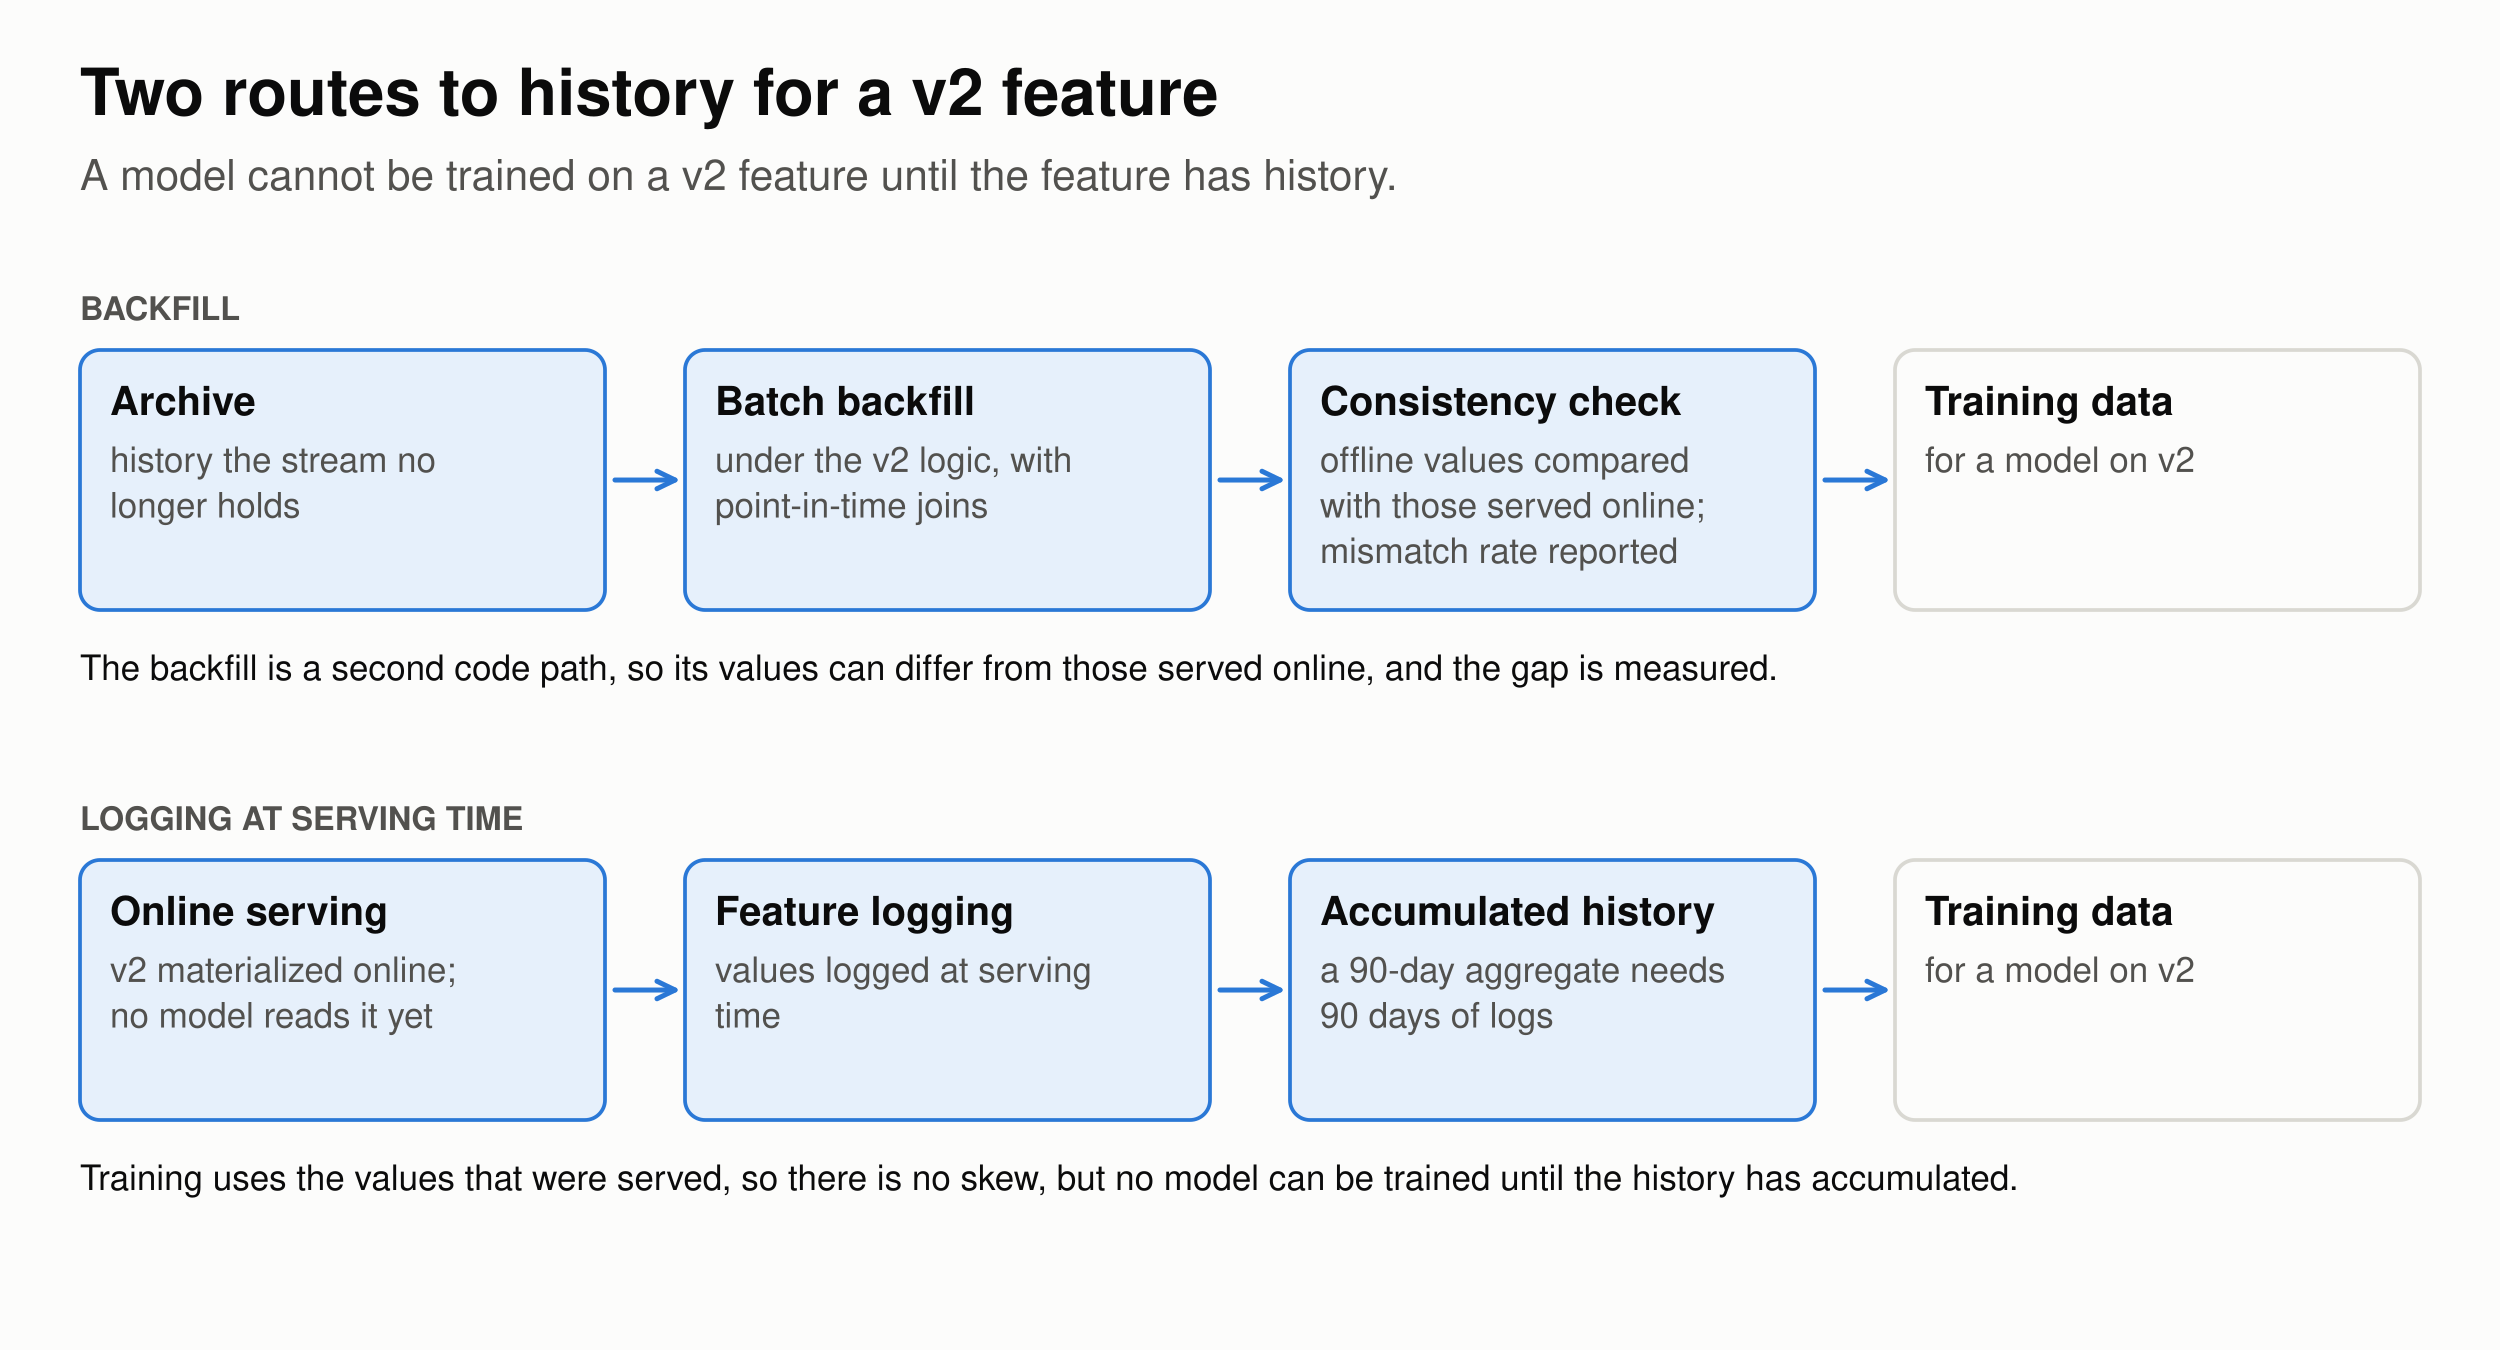
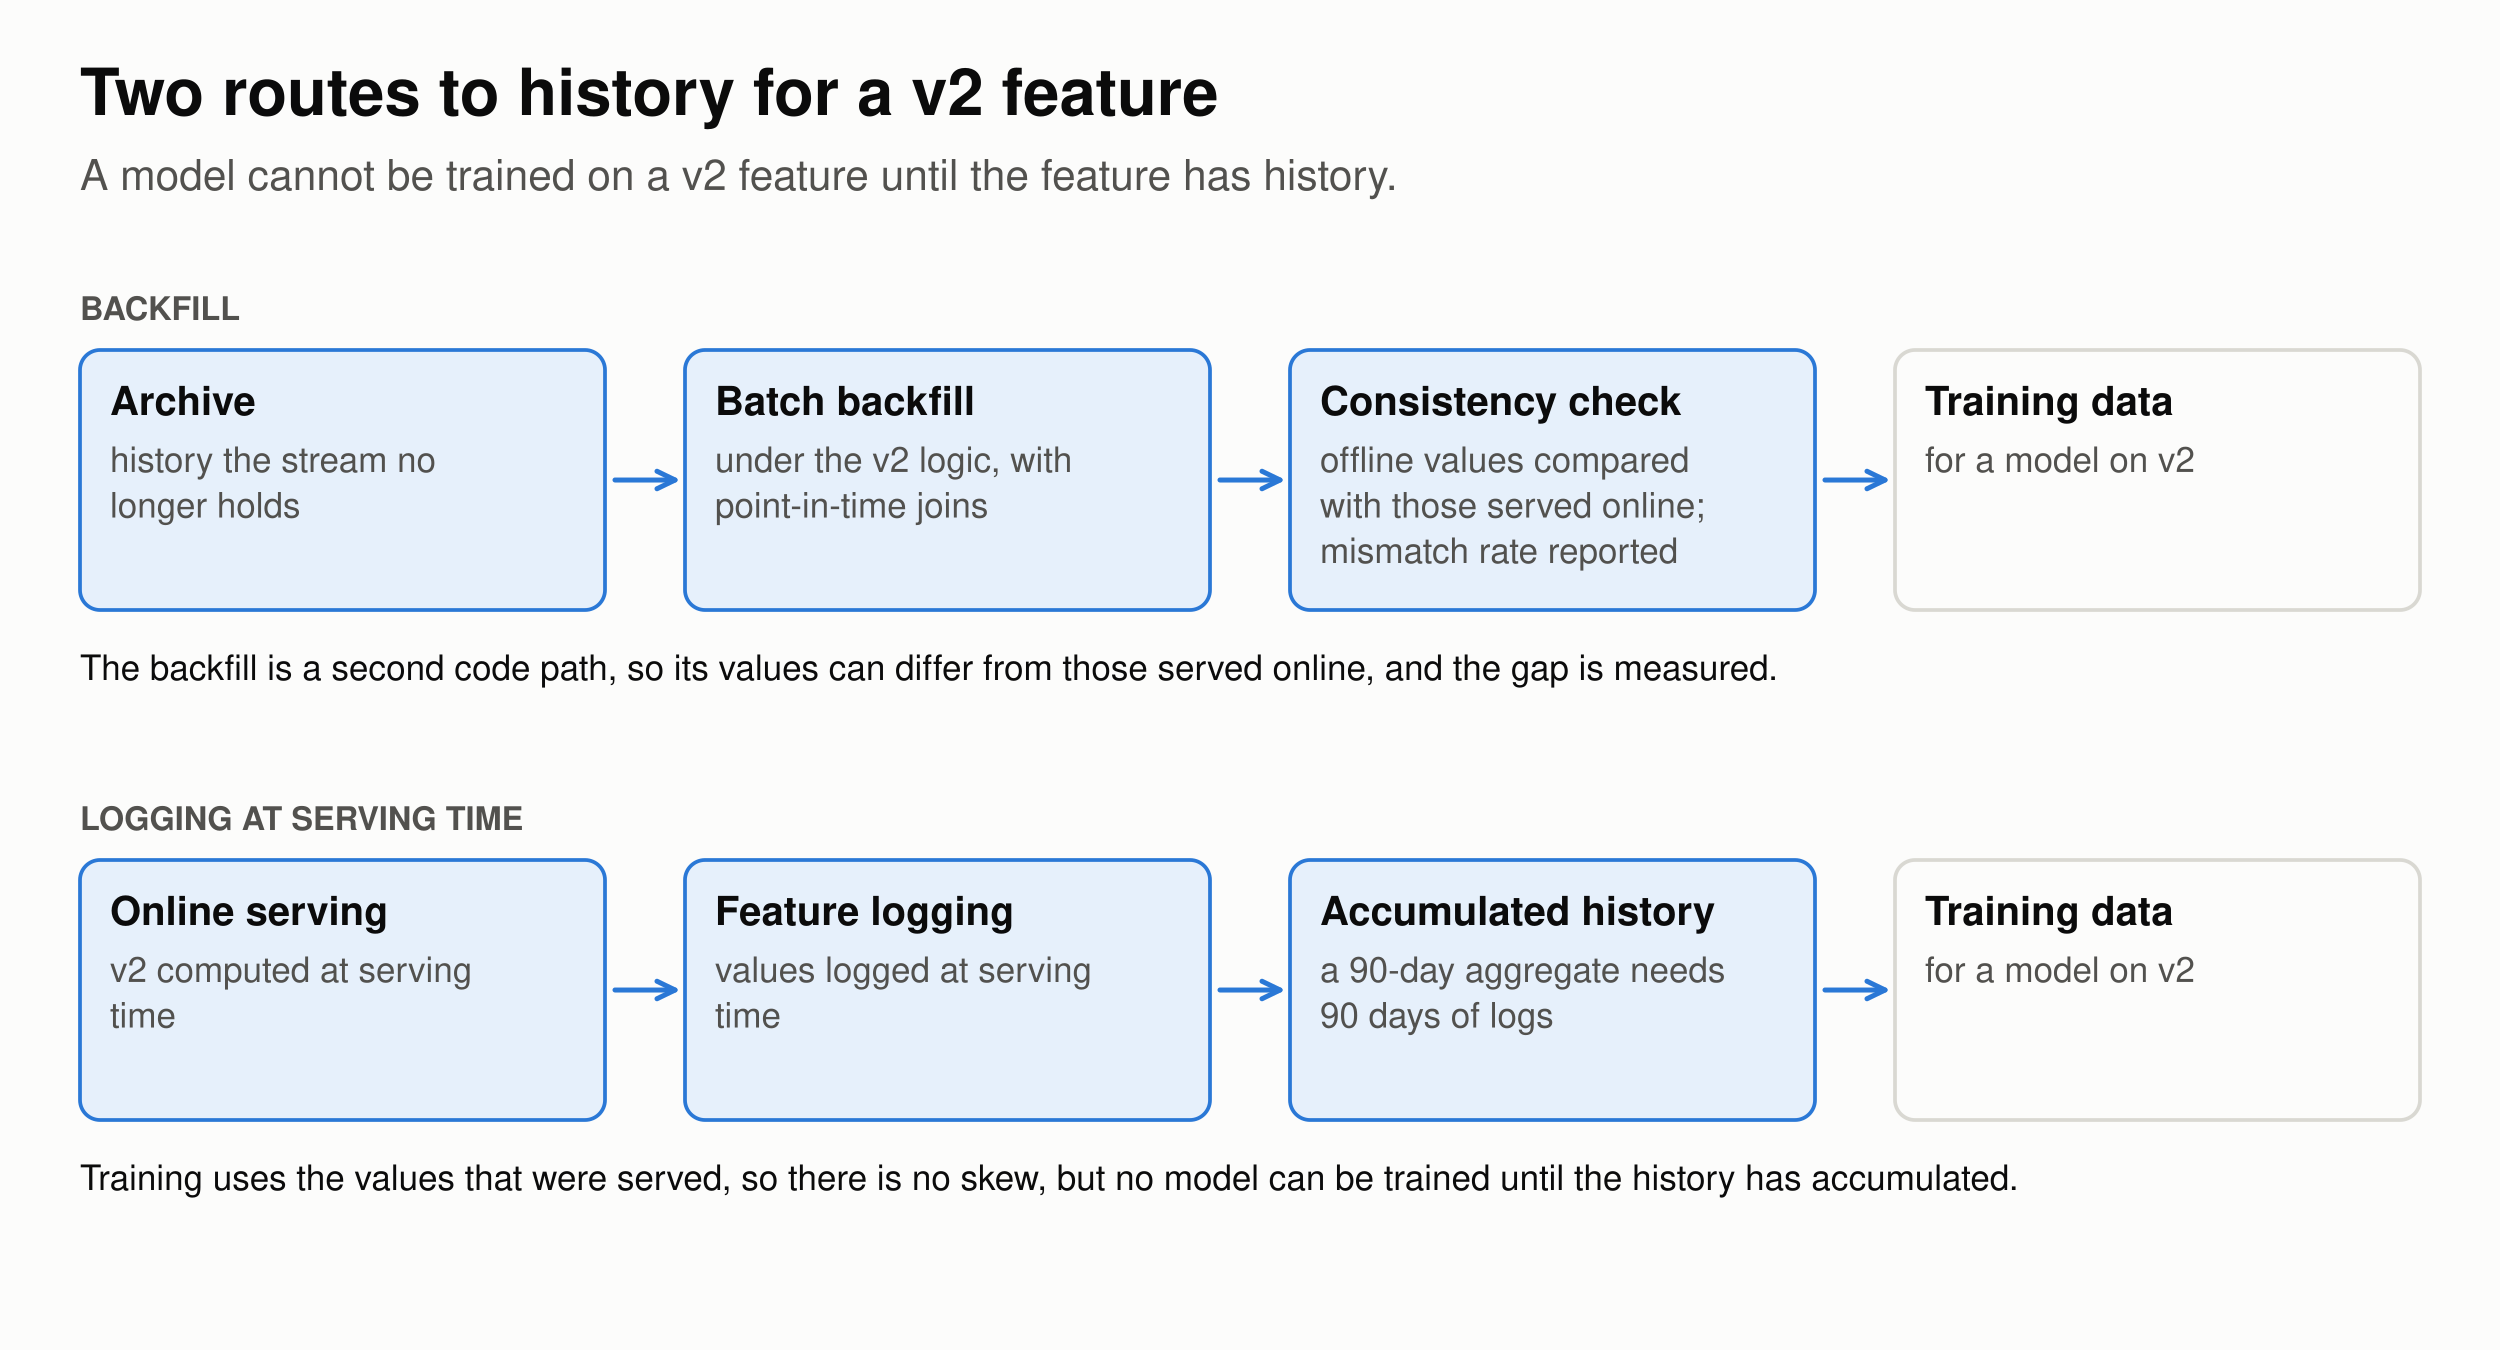
<svg xmlns="http://www.w3.org/2000/svg" width="1000" height="540" viewBox="0 0 1000 540" role="img" aria-labelledby="feature-history-title feature-history-desc">
  <g font-family="-apple-system, 'Segoe UI', Helvetica, Arial, sans-serif">
    <rect x="0" y="0" width="1000" height="540" rx="0" fill="#fcfcfb" stroke="none" stroke-width="1.5" />
    <text x="32" y="46" font-size="26" fill="#0b0b0b" font-weight="700" text-anchor="start">Two routes to history for a v2 feature</text>
    <text x="32" y="76" font-size="17" fill="#52514e" font-weight="400" text-anchor="start">A model cannot be trained on a v2 feature until the feature has history.</text>
    <text x="32" y="128" font-size="13" fill="#52514e" font-weight="700" text-anchor="start">BACKFILL</text>
    <rect x="32" y="140" width="210" height="104" rx="8" fill="#e6f0fb" stroke="#2a78d6" stroke-width="1.5" />
    <text x="44" y="166" font-size="16" fill="#0b0b0b" font-weight="700" text-anchor="start">Archive</text>
    <text x="44" y="188.8" font-size="14" fill="#52514e" font-weight="400" text-anchor="start">history the stream no</text>
    <text x="44" y="207" font-size="14" fill="#52514e" font-weight="400" text-anchor="start">longer holds</text>
    <line x1="246" y1="192" x2="270" y2="192" stroke="#2a78d6" stroke-width="2" stroke-linecap="round" />
    <path d="M 262.8 188.5 L 270 192 L 262.8 195.5" fill="none" stroke="#2a78d6" stroke-width="2" stroke-linecap="round" stroke-linejoin="round" />
    <rect x="274" y="140" width="210" height="104" rx="8" fill="#e6f0fb" stroke="#2a78d6" stroke-width="1.5" />
    <text x="286" y="166" font-size="16" fill="#0b0b0b" font-weight="700" text-anchor="start">Batch backfill</text>
    <text x="286" y="188.8" font-size="14" fill="#52514e" font-weight="400" text-anchor="start">under the v2 logic, with</text>
    <text x="286" y="207" font-size="14" fill="#52514e" font-weight="400" text-anchor="start">point-in-time joins</text>
    <line x1="488" y1="192" x2="512" y2="192" stroke="#2a78d6" stroke-width="2" stroke-linecap="round" />
    <path d="M 504.8 188.5 L 512 192 L 504.8 195.5" fill="none" stroke="#2a78d6" stroke-width="2" stroke-linecap="round" stroke-linejoin="round" />
    <rect x="516" y="140" width="210" height="104" rx="8" fill="#e6f0fb" stroke="#2a78d6" stroke-width="1.5" />
    <text x="528" y="166" font-size="16" fill="#0b0b0b" font-weight="700" text-anchor="start">Consistency check</text>
    <text x="528" y="188.8" font-size="14" fill="#52514e" font-weight="400" text-anchor="start">offline values compared</text>
    <text x="528" y="207" font-size="14" fill="#52514e" font-weight="400" text-anchor="start">with those served online;</text>
    <text x="528" y="225.2" font-size="14" fill="#52514e" font-weight="400" text-anchor="start">mismatch rate reported</text>
    <line x1="730" y1="192" x2="754" y2="192" stroke="#2a78d6" stroke-width="2" stroke-linecap="round" />
    <path d="M 746.8 188.5 L 754 192 L 746.8 195.5" fill="none" stroke="#2a78d6" stroke-width="2" stroke-linecap="round" stroke-linejoin="round" />
    <rect x="758" y="140" width="210" height="104" rx="8" fill="#fcfcfb" stroke="#d9d8d2" stroke-width="1.5" />
    <text x="770" y="166" font-size="16" fill="#0b0b0b" font-weight="700" text-anchor="start">Training data</text>
    <text x="770" y="188.8" font-size="14" fill="#52514e" font-weight="400" text-anchor="start">for a model on v2</text>
    <text x="32" y="272" font-size="14" fill="#0b0b0b" font-weight="400" text-anchor="start">The backfill is a second code path, so its values can differ from those served online, and the gap is measured.</text>
    <text x="32" y="332" font-size="13" fill="#52514e" font-weight="700" text-anchor="start">LOGGING AT SERVING TIME</text>
    <rect x="32" y="344" width="210" height="104" rx="8" fill="#e6f0fb" stroke="#2a78d6" stroke-width="1.5" />
    <text x="44" y="370" font-size="16" fill="#0b0b0b" font-weight="700" text-anchor="start">Online serving</text>
-     <text x="44" y="392.8" font-size="14" fill="#52514e" font-weight="400" text-anchor="start">v2 materialized online;</text>
-     <text x="44" y="411" font-size="14" fill="#52514e" font-weight="400" text-anchor="start">no model reads it yet</text>
+     <text x="44" y="392.8" font-size="14" fill="#52514e" font-weight="400" text-anchor="start">v2 computed at serving</text>
+     <text x="44" y="411" font-size="14" fill="#52514e" font-weight="400" text-anchor="start">time</text>
    <line x1="246" y1="396" x2="270" y2="396" stroke="#2a78d6" stroke-width="2" stroke-linecap="round" />
    <path d="M 262.8 392.5 L 270 396 L 262.8 399.5" fill="none" stroke="#2a78d6" stroke-width="2" stroke-linecap="round" stroke-linejoin="round" />
    <rect x="274" y="344" width="210" height="104" rx="8" fill="#e6f0fb" stroke="#2a78d6" stroke-width="1.5" />
    <text x="286" y="370" font-size="16" fill="#0b0b0b" font-weight="700" text-anchor="start">Feature logging</text>
    <text x="286" y="392.8" font-size="14" fill="#52514e" font-weight="400" text-anchor="start">values logged at serving</text>
    <text x="286" y="411" font-size="14" fill="#52514e" font-weight="400" text-anchor="start">time</text>
    <line x1="488" y1="396" x2="512" y2="396" stroke="#2a78d6" stroke-width="2" stroke-linecap="round" />
    <path d="M 504.8 392.5 L 512 396 L 504.8 399.5" fill="none" stroke="#2a78d6" stroke-width="2" stroke-linecap="round" stroke-linejoin="round" />
    <rect x="516" y="344" width="210" height="104" rx="8" fill="#e6f0fb" stroke="#2a78d6" stroke-width="1.5" />
    <text x="528" y="370" font-size="16" fill="#0b0b0b" font-weight="700" text-anchor="start">Accumulated history</text>
    <text x="528" y="392.8" font-size="14" fill="#52514e" font-weight="400" text-anchor="start">a 90-day aggregate needs</text>
    <text x="528" y="411" font-size="14" fill="#52514e" font-weight="400" text-anchor="start">90 days of logs</text>
    <line x1="730" y1="396" x2="754" y2="396" stroke="#2a78d6" stroke-width="2" stroke-linecap="round" />
    <path d="M 746.8 392.5 L 754 396 L 746.8 399.5" fill="none" stroke="#2a78d6" stroke-width="2" stroke-linecap="round" stroke-linejoin="round" />
    <rect x="758" y="344" width="210" height="104" rx="8" fill="#fcfcfb" stroke="#d9d8d2" stroke-width="1.5" />
    <text x="770" y="370" font-size="16" fill="#0b0b0b" font-weight="700" text-anchor="start">Training data</text>
    <text x="770" y="392.8" font-size="14" fill="#52514e" font-weight="400" text-anchor="start">for a model on v2</text>
    <text x="32" y="476" font-size="14" fill="#0b0b0b" font-weight="400" text-anchor="start">Training uses the values that were served, so there is no skew, but no model can be trained until the history has accumulated.</text>
  </g>
</svg>
